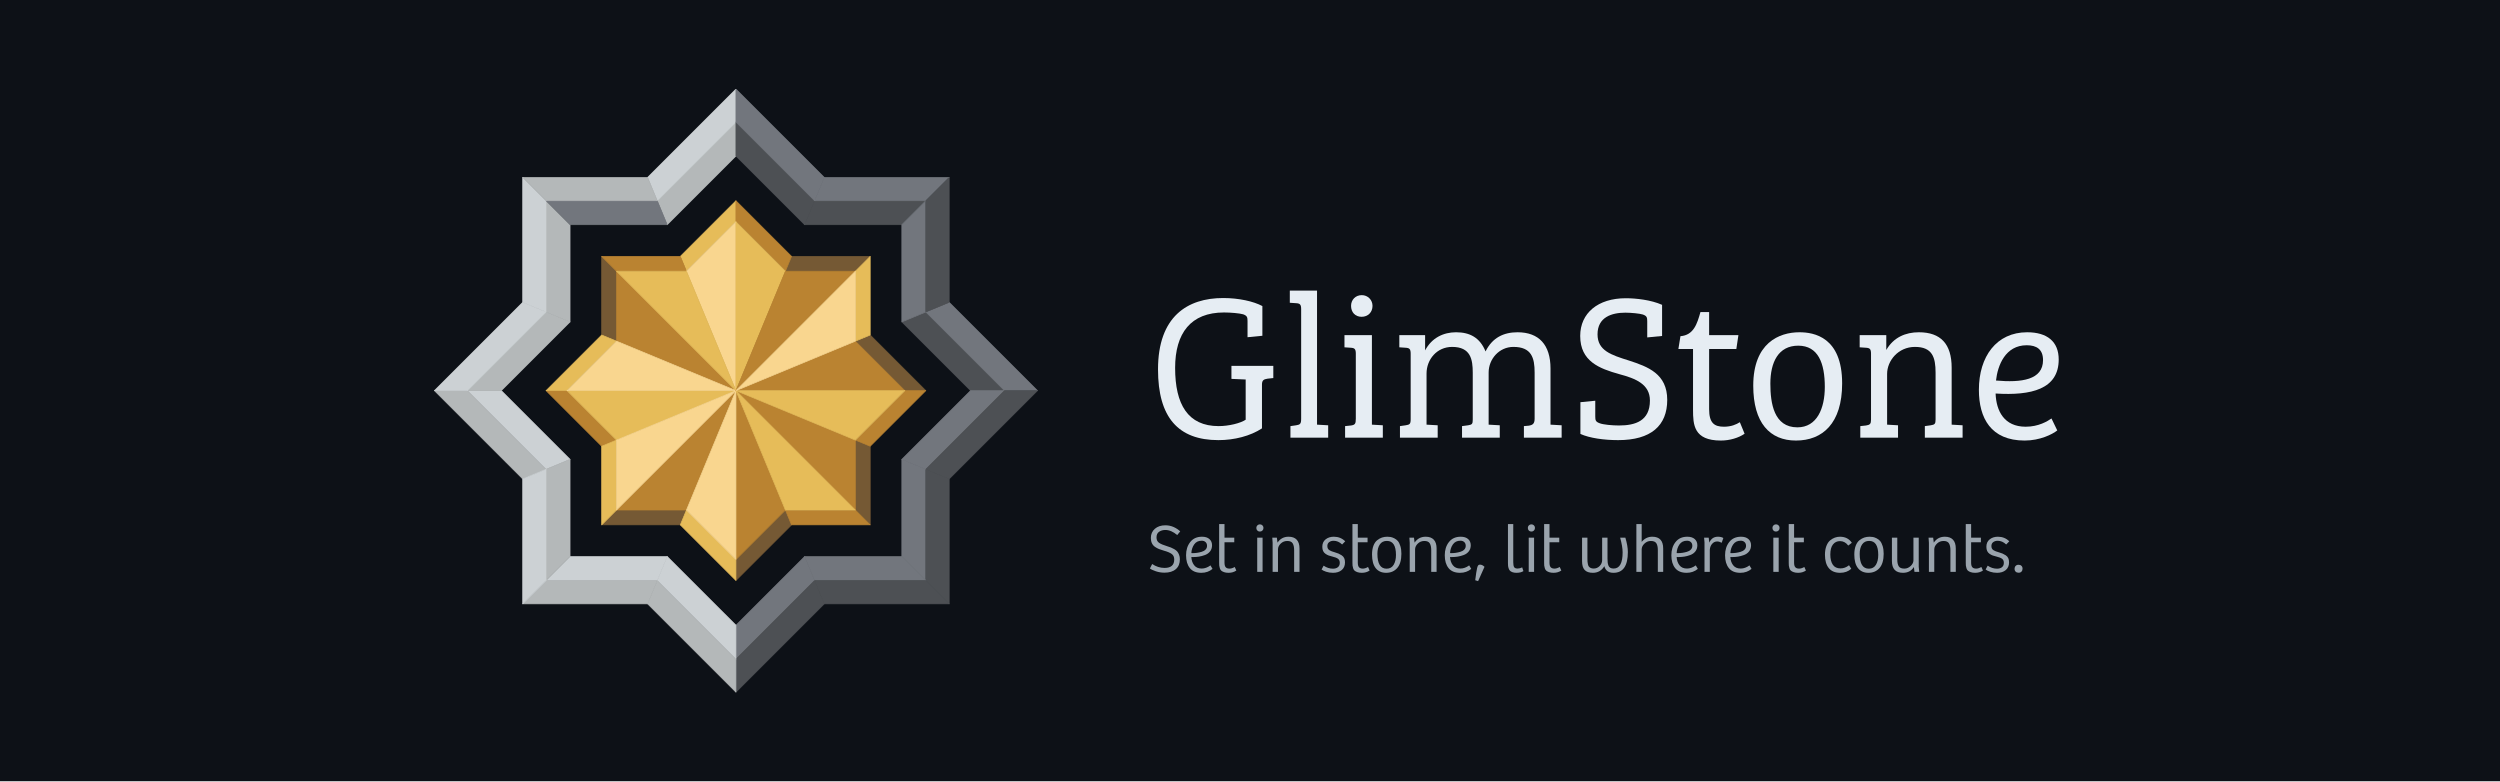
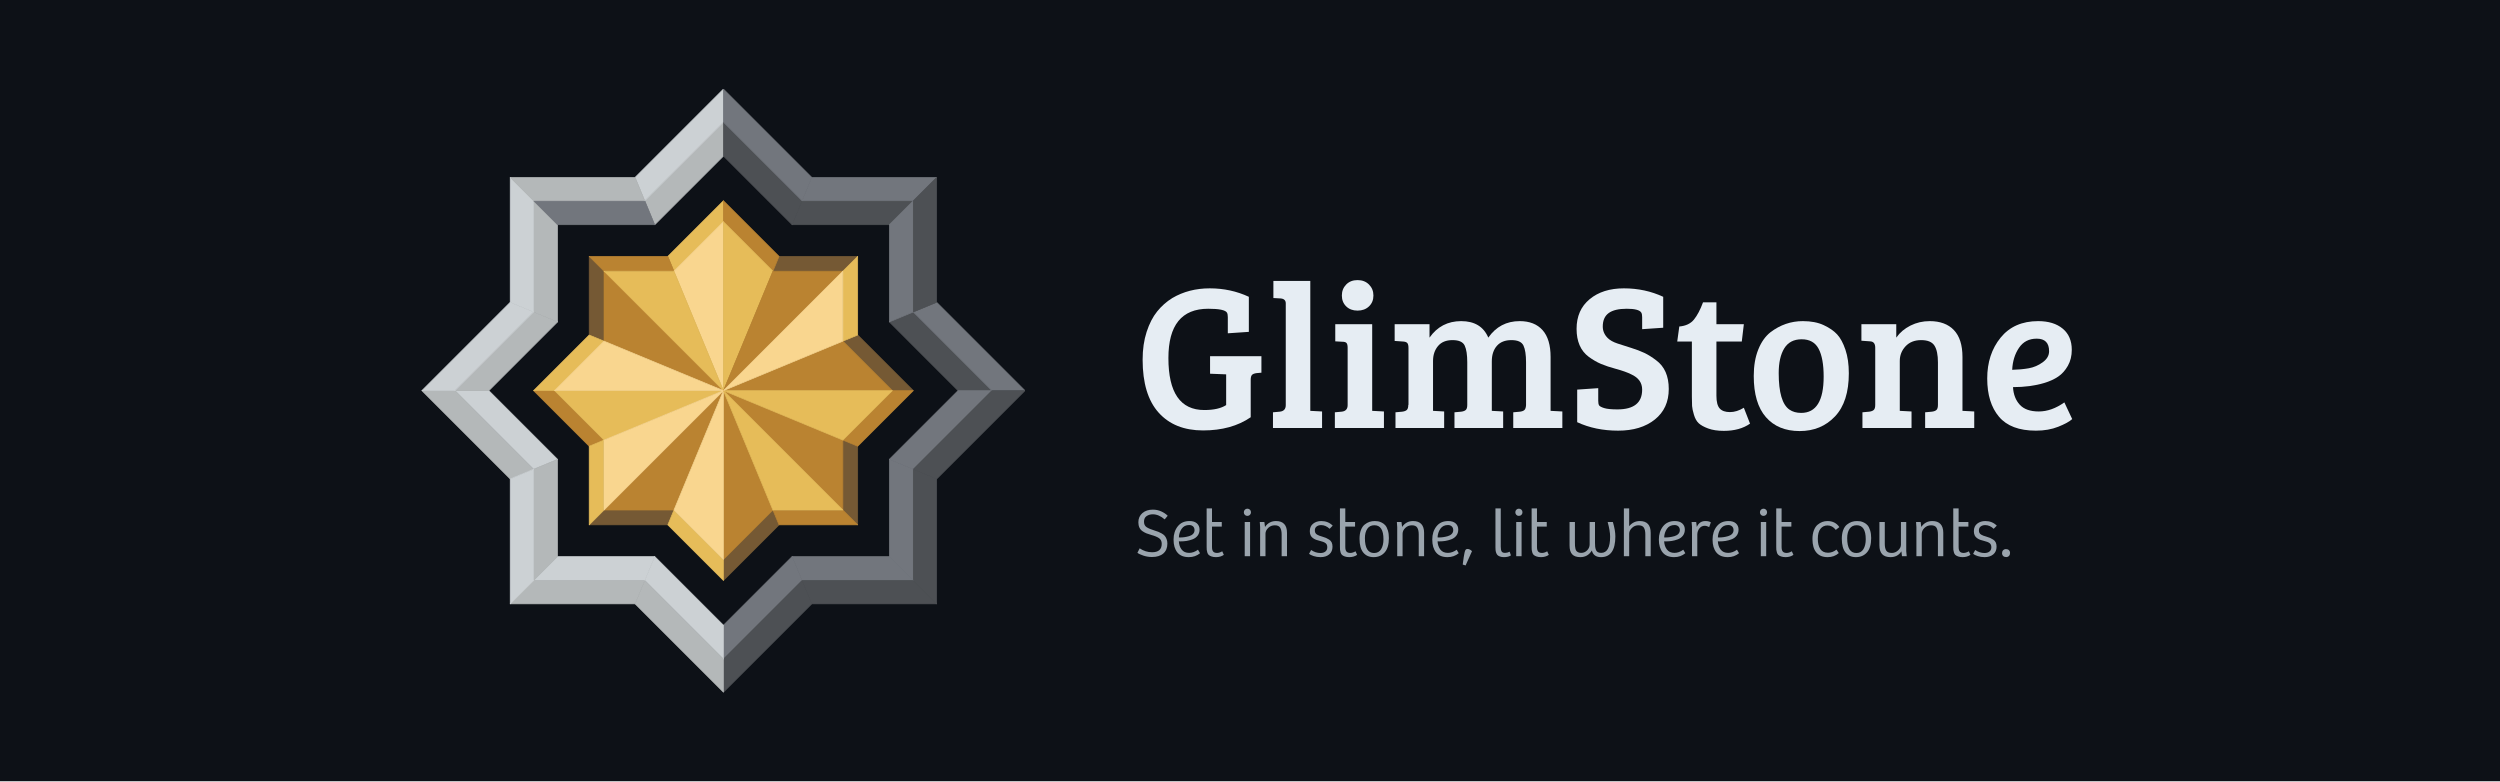
<svg xmlns="http://www.w3.org/2000/svg" width="1600" height="500" viewBox="0 0 1600 500">
  <rect width="1600" height="500" fill="#0d1117" />
-   <svg x="278.0" y="57.0" width="386" height="386" viewBox="0 0 893.33 893.33">
+   <svg x="270.0" y="57.0" width="386" height="386" viewBox="0 0 893.33 893.33">
    <defs>
      <style>
      .cls-1 {
        fill: #b4b8b9; stroke: #b4b8b9; stroke-width: 1px; stroke-linejoin: round;
      }

      .cls-2 {
        fill: #f9d68f; stroke: #f9d68f; stroke-width: 1px; stroke-linejoin: round;
      }

      .cls-3 {
        fill: #4d5054; stroke: #4d5054; stroke-width: 1px; stroke-linejoin: round;
      }

      .cls-4 {
        fill: #72767d; stroke: #72767d; stroke-width: 1px; stroke-linejoin: round;
      }

      .cls-5 {
        fill: #ccd1d4; stroke: #ccd1d4; stroke-width: 1px; stroke-linejoin: round;
      }

      .cls-6 {
        fill: #e6bc59; stroke: #e6bc59; stroke-width: 1px; stroke-linejoin: round;
      }

      .cls-7 {
        fill: #ba8331; stroke: #ba8331; stroke-width: 1px; stroke-linejoin: round;
      }

      .cls-8 {
        fill: #755934; stroke: #755934; stroke-width: 1px; stroke-linejoin: round;
      }
    </style>
    </defs>
    <g id="logo_glimstone_v2">
      <g>
        <polygon class="cls-4" points="563.16 727.9 553.03 738.04 446.67 844.4 446.67 794.14 548.44 692.37 563.16 727.9" />
        <polygon class="cls-5" points="200.96 548.44 165.43 563.16 155.29 553.03 48.94 446.67 99.19 446.67 200.96 548.44" />
        <polygon class="cls-3" points="844.4 446.67 794.14 446.67 692.37 344.89 727.9 330.17 738.04 340.3 844.4 446.67" />
        <polygon class="cls-1" points="446.67 48.94 446.67 99.19 344.89 200.96 330.17 165.43 340.3 155.29 446.67 48.94" />
        <polygon class="cls-3" points="577.49 762.51 446.67 893.33 446.67 844.4 553.03 738.04 563.16 727.9 577.49 762.51" />
        <polygon class="cls-1" points="165.43 563.16 130.83 577.49 0 446.67 48.94 446.67 155.29 553.03 165.43 563.16" />
        <polygon class="cls-4" points="893.33 446.67 844.4 446.67 738.04 340.3 727.9 330.17 762.51 315.84 893.33 446.67" />
        <polygon class="cls-5" points="446.67 0 446.67 48.94 340.3 155.29 330.17 165.43 315.84 130.83 446.67 0" />
        <polygon class="cls-5" points="344.89 692.37 330.17 727.9 165.43 727.9 200.96 692.37 344.89 692.37" />
        <polygon class="cls-4" points="727.9 563.16 727.9 727.9 692.37 692.37 692.37 548.44 727.9 563.16" />
        <polygon class="cls-3" points="727.9 165.43 692.37 200.96 548.44 200.96 563.16 165.43 727.9 165.43" />
        <polygon class="cls-1" points="200.96 200.96 200.96 344.89 165.43 330.17 165.43 165.43 200.96 200.96" />
        <polygon class="cls-1" points="330.17 727.9 315.84 762.51 130.83 762.51 165.43 727.9 330.17 727.9" />
        <polygon class="cls-3" points="762.51 577.49 762.51 762.51 727.9 727.9 727.9 563.16 762.51 577.49" />
        <polygon class="cls-4" points="762.51 130.83 727.9 165.43 563.16 165.43 577.49 130.83 762.51 130.83" />
        <polygon class="cls-5" points="165.43 165.43 165.43 330.17 130.83 315.84 130.83 130.83 165.43 165.43" />
        <polygon class="cls-4" points="727.9 727.9 563.16 727.9 548.44 692.37 692.37 692.37 727.9 727.9" />
        <polygon class="cls-1" points="200.96 548.44 200.96 692.37 165.43 727.9 165.43 563.16 200.96 548.44" />
        <polygon class="cls-4" points="727.9 165.43 727.9 330.17 692.37 344.89 692.37 200.96 727.9 165.43" />
        <polygon class="cls-4" points="344.89 200.96 200.96 200.96 165.43 165.43 330.17 165.43 344.89 200.96" />
        <polygon class="cls-3" points="762.51 762.51 577.49 762.51 563.16 727.9 727.9 727.9 762.51 762.51" />
        <polygon class="cls-5" points="165.43 563.16 165.43 727.9 130.83 762.51 130.83 577.49 165.43 563.16" />
        <polygon class="cls-3" points="762.51 130.83 762.51 315.84 727.9 330.17 727.9 165.43 762.51 130.83" />
        <polygon class="cls-1" points="330.17 165.43 165.43 165.43 130.83 130.83 315.84 130.83 330.17 165.43" />
        <polygon class="cls-5" points="446.67 794.14 446.67 844.4 340.3 738.04 330.17 727.9 344.89 692.37 446.67 794.14" />
        <polygon class="cls-4" points="844.4 446.67 738.04 553.03 727.9 563.16 692.37 548.44 794.14 446.67 844.4 446.67" />
        <polygon class="cls-3" points="563.16 165.43 548.44 200.96 446.67 99.19 446.67 48.94 553.03 155.29 563.16 165.43" />
        <polygon class="cls-1" points="200.96 344.89 99.19 446.67 48.94 446.67 155.29 340.3 165.43 330.17 200.96 344.89" />
        <polygon class="cls-1" points="446.67 844.4 446.67 893.33 315.84 762.51 330.17 727.9 340.3 738.04 446.67 844.4" />
        <polygon class="cls-3" points="893.33 446.67 762.51 577.49 727.9 563.16 738.04 553.03 844.4 446.67 893.33 446.67" />
        <polygon class="cls-4" points="577.49 130.83 563.16 165.43 553.03 155.29 446.67 48.94 446.67 0 577.49 130.83" />
        <polygon class="cls-5" points="165.43 330.17 155.29 340.3 48.94 446.67 0 446.67 130.83 315.84 165.43 330.17" />
      </g>
      <g>
        <polygon class="cls-8" points="623.79 520.04 623.79 623.79 645.54 645.54 645.54 529.04 623.79 520.04" />
        <polygon class="cls-7" points="196.18 446.67 165.43 446.67 247.8 529.03 269.54 520.03 196.18 446.67" />
        <polygon class="cls-6" points="364.3 247.8 373.3 269.54 446.67 196.18 446.67 165.43 364.3 247.8" />
        <polygon class="cls-8" points="247.8 364.29 269.54 373.29 269.54 269.54 247.8 247.8 247.8 364.29" />
        <polygon class="cls-8" points="269.54 623.79 247.8 645.54 364.29 645.54 373.29 623.79 269.54 623.79" />
        <polygon class="cls-8" points="520.03 623.79 446.67 697.16 446.67 727.9 529.03 645.54 520.03 623.79" />
        <polygon class="cls-8" points="645.54 364.3 623.79 373.3 697.16 446.67 727.9 446.67 645.54 364.3" />
        <polygon class="cls-8" points="529.04 247.8 520.04 269.54 623.79 269.54 645.54 247.8 529.04 247.8" />
        <polygon class="cls-7" points="364.3 247.8 247.8 247.8 269.54 269.54 373.3 269.54 364.3 247.8" />
        <polygon class="cls-6" points="247.8 529.03 247.8 645.54 269.54 623.79 269.54 520.03 247.8 529.03" />
        <polygon class="cls-7" points="623.79 623.79 520.03 623.79 529.03 645.54 645.54 645.54 623.79 623.79" />
        <polygon class="cls-7" points="697.16 446.67 623.79 520.03 623.79 520.04 645.54 529.04 645.54 529.03 727.9 446.67 697.16 446.67" />
        <polygon class="cls-6" points="645.54 247.8 623.79 269.54 623.79 373.3 645.54 364.3 645.54 247.8" />
        <polygon class="cls-6" points="373.3 623.79 373.29 623.79 364.29 645.54 364.3 645.54 446.67 727.9 446.67 697.16 373.3 623.79" />
        <polygon class="cls-6" points="247.8 364.29 247.8 364.3 165.43 446.67 196.18 446.67 269.54 373.3 269.54 373.29 247.8 364.29" />
        <polygon class="cls-7" points="529.03 247.8 446.67 165.43 446.67 196.18 520.03 269.54 520.04 269.54 529.04 247.8 529.03 247.8" />
      </g>
      <g>
        <g>
          <polygon class="cls-2" points="446.67 446.67 446.67 196.46 373.38 269.74 446.67 446.67" />
          <polygon class="cls-6" points="446.67 446.67 446.67 196.46 519.95 269.74 446.67 446.67" />
        </g>
        <g>
          <polygon class="cls-7" points="446.67 446.67 269.74 269.74 269.74 373.38 446.67 446.67" />
          <polygon class="cls-6" points="446.67 446.67 269.74 269.74 373.38 269.74 446.67 446.67" />
        </g>
        <g>
          <polygon class="cls-6" points="446.67 446.67 196.46 446.67 269.74 519.95 446.67 446.67" />
          <polygon class="cls-2" points="446.67 446.67 196.46 446.67 269.74 373.38 446.67 446.67" />
        </g>
        <g>
          <polygon class="cls-7" points="446.67 446.67 269.74 623.59 373.38 623.59 446.67 446.67" />
          <polygon class="cls-2" points="446.67 446.67 269.74 623.59 269.74 519.95 446.67 446.67" />
        </g>
        <g>
          <polygon class="cls-7" points="446.67 446.67 446.67 696.87 519.95 623.59 446.67 446.67" />
          <polygon class="cls-2" points="446.67 446.67 446.67 696.87 373.38 623.59 446.67 446.67" />
        </g>
        <g>
          <polygon class="cls-7" points="446.67 446.67 623.59 623.59 623.59 519.95 446.67 446.67" />
          <polygon class="cls-6" points="446.67 446.67 623.59 623.59 519.95 623.59 446.67 446.67" />
        </g>
        <g>
          <polygon class="cls-7" points="446.67 446.67 696.87 446.67 623.59 373.38 446.67 446.67" />
          <polygon class="cls-6" points="446.67 446.67 696.87 446.67 623.59 519.95 446.67 446.67" />
        </g>
        <g>
          <polygon class="cls-7" points="446.67 446.67 623.59 269.74 519.95 269.74 446.67 446.67" />
          <polygon class="cls-2" points="446.67 446.67 623.59 269.74 623.59 373.38 446.67 446.67" />
        </g>
      </g>
    </g>
  </svg>
  <g fill="#e6edf3">
-     <g transform="translate(734.00,280.10)">
-       <path d="M49.37-80.12C53.72-80.12 59.40-79.60 61.64-78.94C64.15-78.01 64.42-77.09 64.42-74.58L64.42-64.28L73.92-65.21L73.92-84.22C68.24-87.25 58.87-89.36 48.84-89.36C26-89.36 7.13-77.62 7.13-43.69C7.13-12.94 20.06 1.58 45.80 1.58C55.97 1.58 66.26-1.06 73.66-5.94L73.66-33.92C73.66-36.70 74.71-37.36 77.22-37.75L80.92-38.15L80.92-45.94L54.12-45.94L54.12-37.62L63.23-37.22L63.23-11.48C59.93-9.24 52.40-7.39 45.94-7.39C26.27-7.39 18.08-21.25 18.08-44.62C18.08-66.92 28.12-80.12 49.37-80.12" />
-     </g>
-     <g transform="translate(820.20,280.10)">
-       <path d="M12.54-12.14C12.54-8.84 11.88-8.32 9.37-7.92L5.68-7.39L5.68 0L29.83 0L29.83-7.92L22.70-8.32L22.70-94.12L5.28-94.12L5.28-86.33L9.24-86.06C11.75-85.93 12.54-85.27 12.54-82.24" />
-     </g>
-     <g transform="translate(854.52,280.10)">
-       <path d="M23.50-65.60L5.94-65.60L5.94-57.82L9.90-57.55C12.41-57.42 13.20-56.76 13.20-53.72L13.20-12.14C13.20-8.84 12.67-8.18 10.16-7.79L6.34-7.39L6.34 0L30.49 0L30.49-7.92L23.50-8.32M10.16-84.35C10.16-80.26 12.80-77.35 16.90-77.35C20.99-77.35 23.89-80.26 23.89-84.35C23.89-88.18 20.86-91.21 17.03-91.21C12.94-91.21 10.16-88.18 10.16-84.35" />
-     </g>
-     <g transform="translate(890.29,280.10)">
-       <path d="M21.78-65.60L5.28-65.60L5.28-57.82L9.24-57.55C11.75-57.42 12.54-56.76 12.54-53.72L12.54-11.75C12.54-8.71 11.88-8.32 9.37-7.92L5.68-7.39L5.68 0L29.83 0L29.83-7.92L22.70-8.32L22.70-41.05C22.70-50.03 29.30-58.08 39.07-58.08C50.95-58.08 52.27-50.03 52.27-41.58L52.27-11.62C52.27-8.84 51.88-8.32 49.37-7.92L45.41-7.39L45.41 0L69.56 0L69.56-7.92L62.44-8.32L62.44-41.71C62.44-50.29 69.17-58.08 78.28-58.08C89.89-58.08 91.87-51.08 91.87-41.71L91.87-12.14C91.87-8.84 90.55-8.05 88.04-7.66L85.01-7.39L85.01 0L109.16 0L109.16-7.92L102.04-8.32L102.04-44.22C102.04-59.40 94.64-67.45 80.92-67.45C72.07-67.45 64.81-64.02 60.46-55.18C56.89-64.02 50.42-67.45 41.58-67.45C33.53-67.45 26-63.89 21.78-55.84" />
-     </g>
-     <g transform="translate(1004.07,280.10)">
-       <path d="M31.55 1.58C52.54 1.58 62.96-7.66 62.96-24.16C62.96-40.92 50.56-45.41 38.41-49.37C27.06-52.93 18.35-55.70 18.35-66.13C18.35-77.22 27.59-79.99 36.17-79.99C39.73-79.99 45.41-79.46 47.39-78.80C49.90-77.88 50.16-76.96 50.16-74.45L50.16-64.15L59.66-65.08L59.66-85.01C52.54-88.18 42.90-89.23 36.43-89.23C18.61-89.23 7.26-79.73 7.26-65.08C7.26-48.84 19.54-44.22 32.21-40.66C42.77-37.88 51.88-34.19 51.88-23.76C51.88-10.69 42.50-7.79 32.08-7.79C27.85-7.79 21.91-8.32 19.67-9.24C17.16-10.16 16.90-11.09 16.90-13.60L16.90-23.63L7.39-22.70L7.39-2.38C13.20 0.26 22.44 1.58 31.55 1.58" />
-     </g>
-     <g transform="translate(1071.66,280.10)">
-       <path d="M22.18-56.76L39.60-56.76L40.92-65.60L22.18-65.60L22.18-80.39L16.63-80.39C14.52-72.86 12.28-65.60 3.83-64.94L2.51-56.76L11.88-56.76L11.88-17.95C11.88-8.32 12.28 1.85 29.70 1.85C35.38 1.85 41.05 0.13 44.88-2.51L41.84-9.90C39.60-8.45 36.30-7 31.68-7C25.48-7 22.18-9.37 22.18-18.22" />
-     </g>
-     <g transform="translate(1116.27,280.10)">
-       <path d="M34.06-6.60C19.01-6.60 16.76-22.04 16.76-34.58C16.76-48.31 21.91-58.87 34.58-58.87C47.39-58.87 51.61-47.65 51.61-32.47C51.61-18.74 46.60-6.60 34.06-6.60M5.81-33.26C5.81-9.50 16.37 1.85 33.13 1.85C50.03 1.85 62.70-8.98 62.70-34.72C62.70-64.55 44.48-67.45 35.38-67.45C22.31-67.45 5.81-60.59 5.81-33.26" />
-     </g>
-     <g transform="translate(1184.91,280.10)">
-       <path d="M22.31-65.60L5.28-65.60L5.28-57.82L9.24-57.55C11.75-57.42 12.54-56.76 12.54-53.72L12.54-11.48C12.54-8.84 11.88-8.18 9.37-7.79L5.68-7.39L5.68 0L29.83 0L29.83-7.92L22.84-8.32L22.84-40.79C22.84-49.24 29.96-58.08 40.66-58.08C51.74-58.08 53.86-51.48 53.86-41.58L53.86-11.62C53.86-8.84 53.33-8.32 50.82-7.92L46.99-7.39L46.99 0L71.15 0L71.15-7.92L64.15-8.32L64.15-44.75C64.15-59.93 57.16-67.45 43.16-67.45C34.58-67.45 26.93-64.15 22.31-56.10" />
-     </g>
-     <g transform="translate(1260.68,280.10)">
-       <path d="M56.89-50.03C56.89-61.51 49.50-67.45 36.70-67.45C17.03-67.45 5.81-51.88 5.81-30.62C5.81-12.54 13.46 1.85 35.11 1.85C44.88 1.85 52.80-2.11 55.97-4.62L52.27-12.28C49.76-10.56 44.09-7 35.77-7C21.91-7 16.90-17.16 16.50-28.25C39.34-26.80 56.89-31.02 56.89-50.03M46.86-49.63C46.86-36.96 33.13-35.11 16.76-36.56C17.82-46.20 22.70-59.14 36.43-59.14C42.77-59.14 46.86-56.50 46.86-49.63" />
+     <g transform="translate(726.00,273.90)">
+       <path d="M74.45-30.76L74.45-6.86Q62.17 1.58 43.96 1.58Q25.74 1.58 15.51-9.83Q5.28-21.25 5.28-43.69Q5.28-53.59 7.85-61.51Q10.43-69.43 14.59-74.58Q18.74-79.73 24.29-83.16Q34.85-89.36 48.25-89.36Q61.64-89.36 73.26-83.95L73.26-61.51L59.80-60.59L59.80-70.88Q59.80-72.86 59.27-73.79Q57.82-76.30 47.26-76.30Q21.78-76.30 21.78-44.75Q21.78-11.48 44.75-11.48Q53.86-11.48 58.74-14.65L58.74-34.32L58.61-34.32L48.44-34.72L48.44-45.94L81.31-45.94L81.31-35.38L78.28-35.11Q76.16-34.85 75.31-33.99Q74.45-33.13 74.45-30.76" />
+     </g>
+     <g transform="translate(810.61,273.90)">
+       <path d="M4.36-94.12L27.98-94.12L27.98-10.96L35.51-10.56L35.51 0L4.09 0L4.09-10.03L8.45-10.43Q12.28-10.82 12.28-14.65L12.28-79.73Q12.28-82.63 8.98-82.90L4.36-83.16" />
+     </g>
+     <g transform="translate(849.95,273.90)">
+       <path d="M4.62-66.40L28.25-66.40L28.25-10.96L35.77-10.56L35.77 0L4.36 0L4.36-10.03L8.71-10.43Q12.54-10.82 12.54-14.65L12.54-51.35Q12.54-53.59 11.81-54.38Q11.09-55.18 9.24-55.18L4.62-55.44L4.62-66.40M11.62-77.81Q8.84-80.52 8.84-84.74Q8.84-88.97 11.62-91.81Q14.39-94.64 18.88-94.64Q23.36-94.64 26.20-91.81Q29.04-88.97 29.04-84.74Q29.04-80.52 26.20-77.81Q23.36-75.11 18.88-75.11Q14.39-75.11 11.62-77.81" />
+     </g>
+     <g transform="translate(889.02,273.90)">
+       <path d="M9.11-55.31L3.56-55.70L3.56-66.40L25.87-66.40L25.87-57.82Q33.26-68.38 46.13-68.38Q59-68.38 63.49-57.82Q70.88-68.38 83.56-68.38Q93.06-68.38 98.21-62.63Q103.36-56.89 103.36-45.41L103.36-10.96L110.88-10.56L110.88 0L79.46 0L79.46-10.03L83.82-10.43Q85.80-10.69 86.66-11.55Q87.52-12.41 87.65-14.65L87.65-41.98Q87.65-49.24 86-52.73Q84.35-56.23 78.28-56.23Q72.20-56.23 68.97-52.54Q65.74-48.84 65.74-42.64L65.74-10.96L73-10.56L73 0L41.84 0L41.84-10.03L46.20-10.43Q48.18-10.69 49.10-11.55Q50.03-12.41 50.03-14.78L50.03-41.98Q50.03-49.24 48.38-52.73Q46.73-56.23 40.59-56.23Q34.45-56.23 31.28-52.40Q28.12-48.58 28.12-42.90L28.12-10.96L35.24-10.56L35.24 0L4.09 0L4.09-10.03L8.45-10.43Q10.43-10.69 11.35-11.55Q12.28-12.41 12.28-14.78L12.41-14.78L12.41-51.22Q12.41-53.46 11.68-54.32Q10.96-55.18 9.11-55.31" />
+     </g>
+     <g transform="translate(1003.33,273.90)">
+       <path d="M31.81-11.88Q47.65-11.88 47.65-24.55Q47.65-31.15 40.66-34.32Q36.96-36.17 31.09-37.75Q25.21-39.34 21.32-40.99Q17.42-42.64 13.46-45.54Q5.68-51.35 5.68-63.43Q5.68-75.50 14.06-82.43Q22.44-89.36 35.97-89.36Q49.50-89.36 61.12-83.95L61.12-64.15L47.65-63.23L47.65-70.88Q47.65-72.86 47.12-73.79Q45.67-76.30 37.82-76.30Q29.96-76.30 26.20-73.52Q22.44-70.75 22.44-64.94Q22.44-60.72 25.61-57.55Q27.72-55.44 31.88-54.05Q36.04-52.67 40.72-51.22Q45.41-49.76 49.04-48.05Q52.67-46.33 56.63-43.30Q64.68-37.36 64.68-24.95Q64.68-12.54 55.77-5.41Q46.86 1.72 32.27 1.72Q17.69 1.72 6.07-3.70L6.07-24.55L19.54-25.48L19.54-17.42Q19.54-15.44 20.06-14.52Q20.59-13.60 23.30-12.74Q26-11.88 31.81-11.88" />
+     </g>
+     <g transform="translate(1070.92,273.90)">
+       <path d="M19.01-80.39L27.59-80.39L27.59-66.40L45.14-66.40L43.82-55.31L27.59-55.31L27.59-20.59Q27.59-14.78 29.70-12.47Q31.81-10.16 36.23-10.16Q40.66-10.16 45.14-12.94L49.10-2.77Q42.50 1.85 32.34 1.85Q26.40 1.85 22.31 0.33Q18.22-1.19 16.24-3.04Q14.26-4.88 13.20-8.45Q12.14-12.01 12.01-14.06Q11.88-16.10 11.88-20.06L11.88-55.31L2.51-55.31L3.83-64.94Q10.03-65.47 13.20-69.37Q16.37-73.26 19.01-80.39" />
+     </g>
+     <g transform="translate(1118.04,273.90)">
+       <path d="M34.72-9.64Q49.10-9.64 49.10-32.87Q49.10-44.62 45.87-50.69Q42.64-56.76 35.05-56.76Q27.46-56.76 23.89-50.95Q20.33-45.14 20.33-35.11Q20.33-16.50 27.19-11.75Q30.23-9.64 34.72-9.64M4.36-33.26Q4.36-43.03 7.26-50.23Q10.16-57.42 15.05-61.25Q24.42-68.38 35.77-68.38Q43.69-68.38 49.17-65.80Q54.65-63.23 57.75-59.86Q60.85-56.50 63.03-50.09Q65.21-43.69 65.21-34.98Q65.21-16.76 56.36-7.39Q47.52 1.98 33.73 1.98Q19.93 1.98 12.14-6.93Q4.36-15.84 4.36-33.26" />
+     </g>
+     <g transform="translate(1187.74,273.90)">
+       <path d="M9.11-55.44L3.56-55.84L3.56-66.40L25.87-66.40L25.87-57.82Q29.30-62.70 34.98-65.54Q40.66-68.38 47.26-68.38Q57.29-68.38 62.77-62.63Q68.24-56.89 68.24-45.41L68.24-10.96L75.77-10.56L75.77 0L44.35 0L44.35-10.03L48.71-10.43Q50.69-10.69 51.61-11.55Q52.54-12.41 52.54-14.78L52.54-41.98Q52.54-49.24 50.29-52.73Q48.05-56.23 41.78-56.23Q35.51-56.23 31.81-52.27Q28.12-48.31 28.12-42.90L28.12-10.96L35.64-10.56L35.64 0L4.22 0L4.22-10.03L8.58-10.43Q10.56-10.69 11.48-11.55Q12.41-12.41 12.41-14.78L12.41-51.35Q12.41-55.31 9.11-55.44" />
+     </g>
+     <g transform="translate(1266.94,273.90)">
+       <path d="M37.49-68.38Q47.39-68.38 53.20-63.56Q59-58.74 59-50.03Q59-44.22 56.50-39.80Q53.99-35.38 50.29-32.87Q46.60-30.36 41.32-28.78Q32.47-26.14 21.38-26.14Q21.78-19.14 25.74-14.85Q29.70-10.56 37.88-10.56Q46.07-10.56 54.25-16.37L59.27-5.68Q56.63-3.30 50.36-0.79Q44.09 1.72 36.04 1.72Q19.93 1.72 12.41-7.19Q4.88-16.10 4.88-31.68Q4.88-47.26 13.46-57.82Q22.04-68.38 37.49-68.38M31.48-38.21Q36.30-39.07 40.39-42.04Q44.48-45.01 44.48-49.10Q44.48-57.16 36.56-57.16Q29.17-57.16 25.21-51.28Q21.25-45.41 20.86-37.22Q26.66-37.36 31.48-38.21" />
    </g>
  </g>
  <g fill="#9aa4ad">
-     <g transform="translate(734.00,365.98)">
+     <g transform="translate(726.00,355.95)">
      <path d="M1.94-2.16L3.39-5.02Q7.08-2.51 11.35-2.51Q17.51-2.51 17.51-7.92Q17.51-10.30 15.84-11.48Q14.17-12.67 10.91-13.55Q9.02-14.08 7.77-14.59Q6.51-15.09 5.19-15.99Q3.87-16.90 3.21-18.33Q2.55-19.76 2.55-21.69Q2.55-25.34 5.13-27.57Q7.70-29.79 11.84-29.79Q14.65-29.79 17.16-28.67Q19.67-27.54 21.34-25.87L19.40-23.54Q15.62-26.80 11.79-26.80Q9.55-26.80 7.85-25.67Q6.16-24.55 6.16-22.04Q6.16-19.71 7.79-18.59Q9.42-17.47 12.94-16.41Q14.43-15.93 15.38-15.58Q16.32-15.22 17.53-14.52Q18.74-13.82 19.43-13.02Q20.11-12.23 20.61-10.93Q21.12-9.64 21.12-8.05Q21.12-3.96 18.52-1.72Q15.93 0.53 11.26 0.53Q8.40 0.53 5.72-0.37Q3.04-1.28 1.94-2.16" />
    </g>
-     <g transform="translate(756.97,365.98)">
-       <path d="M12.32-22.48Q15.36-22.48 17.05-20.99Q18.74-19.49 18.74-17.03Q18.74-14.74 17.51-13.13Q16.28-11.53 14.26-10.78Q12.23-10.03 10.41-9.75Q8.58-9.46 6.64-9.46Q6.42-9.46 6.05-9.48Q5.68-9.50 5.50-9.50Q5.63-6.42 7.26-4.27Q8.89-2.11 12.10-2.11Q15-2.11 17.73-4.14L19.05-1.89Q16.06 0.62 11.88 0.62Q6.95 0.62 4.53-2.40Q2.11-5.41 2.11-10.60Q2.11-15.71 4.80-19.10Q7.48-22.48 12.32-22.48M15.53-16.63Q15.53-18.17 14.59-19.05Q13.64-19.93 12.14-19.93Q8.93-19.93 7.28-17.51Q5.63-15.09 5.50-12.01Q5.63-12.01 5.92-11.99Q6.20-11.97 6.38-11.97Q7.74-11.97 9.11-12.17Q10.47-12.36 12.03-12.80Q13.60-13.24 14.56-14.23Q15.53-15.22 15.53-16.63" />
-     </g>
-     <g transform="translate(776.99,365.98)">
-       <path d="M3.26-5.98L3.26-30.58L6.69-30.58L6.69-21.87L12.94-21.87L12.94-18.92L6.69-18.92L6.69-5.90Q6.69-3.78 7.48-2.93Q8.27-2.07 9.90-2.07Q11.44-2.07 13.24-3.12L14.26-0.84Q12.14 0.62 9.28 0.62Q7.61 0.62 6.42 0.20Q5.24-0.22 4.62-0.77Q4-1.32 3.70-2.31Q3.39-3.30 3.32-4.03Q3.26-4.75 3.26-5.98" />
-     </g>
-     <g transform="translate(791.64,365.98)">
-       <path d="" />
-     </g>
-     <g transform="translate(801.32,365.98)">
+     <g transform="translate(748.97,355.95)">
+       <path d="M12.32-22.48Q15.36-22.48 17.05-20.99Q18.74-19.49 18.74-17.03Q18.74-14.74 17.51-13.13Q16.28-11.53 14.26-10.78Q12.23-10.03 10.41-9.75Q8.58-9.46 6.64-9.46Q6.42-9.46 6.05-9.48Q5.68-9.50 5.50-9.50Q5.63-6.42 7.26-4.27Q8.89-2.11 12.10-2.11Q15-2.11 17.73-4.14L19.05-1.89Q16.06 0.62 11.88 0.62Q6.95 0.62 4.53-2.40Q2.11-5.41 2.11-10.60Q2.11-15.71 4.80-19.10Q7.48-22.48 12.32-22.48M15.53-16.63Q15.53-18.17 14.59-19.05Q13.64-19.93 12.14-19.93Q8.93-19.93 7.28-17.51Q5.63-15.09 5.50-12.01Q5.63-12.01 5.92-11.99Q6.20-11.97 6.38-11.97Q7.74-11.97 9.11-12.17Q10.47-12.36 12.03-12.80Q13.60-13.24 14.56-14.23Q15.53-15.22 15.53-16.63" />
+     </g>
+     <g transform="translate(768.99,355.95)">
+       <path d="M3.26-5.98L3.26-30.58L6.69-30.58L6.69-21.87L12.94-21.87L12.94-18.92L6.69-18.92L6.69-5.90Q6.69-3.78 7.48-2.93Q8.27-2.07 9.90-2.07Q11.44-2.07 13.24-3.12L14.26-0.84Q12.14 0.62 9.28 0.62Q7.61 0.62 6.42 0.20Q5.24-0.22 4.62-0.77Q4-1.32 3.70-2.31Q3.39-3.30 3.32-4.03Q3.26-4.75 3.26-5.98" />
+     </g>
+     <g transform="translate(783.64,355.95)">
+       <path d="" />
+     </g>
+     <g transform="translate(793.32,355.95)">
      <path d="M6.73-21.87L6.73 0L3.30 0L3.30-21.87L6.73-21.87M2.73-28.12Q2.73-29.08 3.39-29.74Q4.05-30.40 5.02-30.40Q5.98-30.40 6.64-29.74Q7.30-29.08 7.30-28.12Q7.30-27.10 6.64-26.44Q5.98-25.78 4.97-25.78Q4-25.78 3.37-26.44Q2.73-27.10 2.73-28.12" />
    </g>
-     <g transform="translate(811.22,365.98)">
+     <g transform="translate(803.22,355.95)">
      <path d="M6.69-14.34L6.69 0L3.26 0L3.26-18.57L3.04-21.87L5.98-21.87L6.38-18.70Q8.93-22.48 13.46-22.48Q16.90-22.48 18.68-20.57Q20.46-18.66 20.46-14.92L20.46 0L17.03 0L17.03-13.86Q17.03-16.68 16.10-18.22Q15.18-19.76 12.63-19.76Q10.16-19.76 8.43-18.08Q6.69-16.41 6.69-14.34" />
    </g>
-     <g transform="translate(834.80,365.98)">
-       <path d="" />
-     </g>
-     <g transform="translate(844.48,365.98)">
+     <g transform="translate(826.80,355.95)">
+       <path d="" />
+     </g>
+     <g transform="translate(836.48,355.95)">
      <path d="M1.32-1.50L2.64-3.96Q5.46-2.02 8.62-2.02Q10.56-2.02 11.77-2.97Q12.98-3.92 12.98-5.76Q12.98-7.52 11.84-8.36Q10.69-9.20 8.45-9.72Q6.91-10.08 5.90-10.45Q4.88-10.82 3.85-11.53Q2.82-12.23 2.31-13.33Q1.80-14.43 1.80-16.02Q1.80-19.14 3.94-20.81Q6.07-22.48 9.15-22.48Q13.51-22.48 16.46-19.54L14.48-17.51Q11.97-19.89 9.02-19.89Q7.39-19.89 6.20-19.03Q5.02-18.17 5.02-16.50Q5.02-15.58 5.35-14.92Q5.68-14.26 6.47-13.79Q7.26-13.33 7.83-13.13Q8.40-12.94 9.68-12.54Q11.31-12.06 12.14-11.70Q12.98-11.35 14.12-10.63Q15.27-9.90 15.80-8.78Q16.32-7.66 16.32-6.07Q16.32-2.90 14.21-1.14Q12.10 0.62 8.67 0.62Q6.25 0.62 4.22-0.07Q2.20-0.75 1.32-1.50" />
    </g>
-     <g transform="translate(862.30,365.98)">
-       <path d="M3.26-5.98L3.26-30.58L6.69-30.58L6.69-21.87L12.94-21.87L12.94-18.92L6.69-18.92L6.69-5.90Q6.69-3.78 7.48-2.93Q8.27-2.07 9.90-2.07Q11.44-2.07 13.24-3.12L14.26-0.84Q12.14 0.62 9.28 0.62Q7.61 0.62 6.42 0.20Q5.24-0.22 4.62-0.77Q4-1.32 3.70-2.31Q3.39-3.30 3.32-4.03Q3.26-4.75 3.26-5.98" />
-     </g>
-     <g transform="translate(876.08,365.98)">
+     <g transform="translate(854.30,355.95)">
+       <path d="M3.26-5.98L3.26-30.58L6.69-30.58L6.69-21.87L12.94-21.87L12.94-18.92L6.69-18.92L6.69-5.90Q6.69-3.78 7.48-2.93Q8.27-2.07 9.90-2.07Q11.44-2.07 13.24-3.12L14.26-0.84Q12.14 0.62 9.28 0.62Q7.61 0.62 6.42 0.20Q5.24-0.22 4.62-0.77Q4-1.32 3.70-2.31Q3.39-3.30 3.32-4.03Q3.26-4.75 3.26-5.98" />
+     </g>
+     <g transform="translate(868.08,355.95)">
      <path d="M11.35-2.02Q14.34-2.02 15.84-4.49Q17.34-6.95 17.34-10.82Q17.34-19.80 11.53-19.80Q8.54-19.80 7-17.53Q5.46-15.27 5.46-11.53Q5.46-2.02 11.35-2.02M2.02-11.09Q2.02-14.34 2.90-16.68Q3.78-19.01 5.30-20.22Q6.82-21.43 8.40-21.96Q9.99-22.48 11.79-22.48Q12.89-22.48 13.90-22.31Q14.92-22.13 16.26-21.47Q17.60-20.81 18.55-19.71Q19.49-18.61 20.15-16.50Q20.81-14.39 20.81-11.57Q20.81-5.46 18.13-2.42Q15.44 0.62 11.04 0.62Q6.78 0.62 4.40-2.33Q2.02-5.28 2.02-11.09" />
    </g>
-     <g transform="translate(898.96,365.98)">
+     <g transform="translate(890.96,355.95)">
      <path d="M6.69-14.34L6.69 0L3.26 0L3.26-18.57L3.04-21.87L5.98-21.87L6.38-18.70Q8.93-22.48 13.46-22.48Q16.90-22.48 18.68-20.57Q20.46-18.66 20.46-14.92L20.46 0L17.03 0L17.03-13.86Q17.03-16.68 16.10-18.22Q15.18-19.76 12.63-19.76Q10.16-19.76 8.43-18.08Q6.69-16.41 6.69-14.34" />
    </g>
-     <g transform="translate(922.54,365.98)">
-       <path d="M12.32-22.48Q15.36-22.48 17.05-20.99Q18.74-19.49 18.74-17.03Q18.74-14.74 17.51-13.13Q16.28-11.53 14.26-10.78Q12.23-10.03 10.41-9.75Q8.58-9.46 6.64-9.46Q6.42-9.46 6.05-9.48Q5.68-9.50 5.50-9.50Q5.63-6.42 7.26-4.27Q8.89-2.11 12.10-2.11Q15-2.11 17.73-4.14L19.05-1.89Q16.06 0.62 11.88 0.62Q6.95 0.62 4.53-2.40Q2.11-5.41 2.11-10.60Q2.11-15.71 4.80-19.10Q7.48-22.48 12.32-22.48M15.53-16.63Q15.53-18.17 14.59-19.05Q13.64-19.93 12.14-19.93Q8.93-19.93 7.28-17.51Q5.63-15.09 5.50-12.01Q5.63-12.01 5.92-11.99Q6.20-11.97 6.38-11.97Q7.74-11.97 9.11-12.17Q10.47-12.36 12.03-12.80Q13.60-13.24 14.56-14.23Q15.53-15.22 15.53-16.63" />
-     </g>
-     <g transform="translate(942.56,365.98)">
+     <g transform="translate(914.54,355.95)">
+       <path d="M12.32-22.48Q15.36-22.48 17.05-20.99Q18.74-19.49 18.74-17.03Q18.74-14.74 17.51-13.13Q16.28-11.53 14.26-10.78Q12.23-10.03 10.41-9.75Q8.58-9.46 6.64-9.46Q6.42-9.46 6.05-9.48Q5.68-9.50 5.50-9.50Q5.63-6.42 7.26-4.27Q8.89-2.11 12.10-2.11Q15-2.11 17.73-4.14L19.05-1.89Q16.06 0.62 11.88 0.62Q6.95 0.62 4.53-2.40Q2.11-5.41 2.11-10.60Q2.11-15.71 4.80-19.10Q7.48-22.48 12.32-22.48M15.53-16.63Q15.53-18.17 14.59-19.05Q13.64-19.93 12.14-19.93Q8.93-19.93 7.28-17.51Q5.63-15.09 5.50-12.01Q5.63-12.01 5.92-11.99Q6.20-11.97 6.38-11.97Q7.74-11.97 9.11-12.17Q10.47-12.36 12.03-12.80Q13.60-13.24 14.56-14.23Q15.53-15.22 15.53-16.63" />
+     </g>
+     <g transform="translate(934.56,355.95)">
      <path d="M7.52-3.21L3.43 5.94L1.58 5.37Q2.24 0 2.77-2.33Q3.04-3.56 3.43-4.09Q3.83-4.62 4.58-4.62Q6.12-4.62 7.52-3.21" />
    </g>
-     <g transform="translate(952.11,365.98)">
-       <path d="" />
-     </g>
-     <g transform="translate(961.79,365.98)">
+     <g transform="translate(944.11,355.95)">
+       <path d="" />
+     </g>
+     <g transform="translate(953.79,355.95)">
      <path d="M3.30-5.68L3.30-30.58L6.69-30.58L6.69-6.16Q6.69-3.92 7.26-3.01Q7.83-2.11 9.46-2.11Q10.91-2.11 12.41-2.86L13.20-0.48Q11.53 0.62 8.71 0.62Q7.22 0.62 6.16 0.22Q5.10-0.18 4.58-0.73Q4.05-1.28 3.74-2.22Q3.43-3.17 3.37-3.89Q3.30-4.62 3.30-5.68" />
    </g>
-     <g transform="translate(975.08,365.98)">
+     <g transform="translate(967.08,355.95)">
      <path d="M6.73-21.87L6.73 0L3.30 0L3.30-21.87L6.73-21.87M2.73-28.12Q2.73-29.08 3.39-29.74Q4.05-30.40 5.02-30.40Q5.98-30.40 6.64-29.74Q7.30-29.08 7.30-28.12Q7.30-27.10 6.64-26.44Q5.98-25.78 4.97-25.78Q4-25.78 3.37-26.44Q2.73-27.10 2.73-28.12" />
    </g>
-     <g transform="translate(984.98,365.98)">
-       <path d="M3.26-5.98L3.26-30.58L6.69-30.58L6.69-21.87L12.94-21.87L12.94-18.92L6.69-18.92L6.69-5.90Q6.69-3.78 7.48-2.93Q8.27-2.07 9.90-2.07Q11.44-2.07 13.24-3.12L14.26-0.84Q12.14 0.62 9.28 0.62Q7.61 0.62 6.42 0.20Q5.24-0.22 4.62-0.77Q4-1.32 3.70-2.31Q3.39-3.30 3.32-4.03Q3.26-4.75 3.26-5.98" />
-     </g>
-     <g transform="translate(999.63,365.98)">
-       <path d="" />
-     </g>
-     <g transform="translate(1009.31,365.98)">
+     <g transform="translate(976.98,355.95)">
+       <path d="M3.26-5.98L3.26-30.58L6.69-30.58L6.69-21.87L12.94-21.87L12.94-18.92L6.69-18.92L6.69-5.90Q6.69-3.78 7.48-2.93Q8.27-2.07 9.90-2.07Q11.44-2.07 13.24-3.12L14.26-0.84Q12.14 0.62 9.28 0.62Q7.61 0.62 6.42 0.20Q5.24-0.22 4.62-0.77Q4-1.32 3.70-2.31Q3.39-3.30 3.32-4.03Q3.26-4.75 3.26-5.98" />
+     </g>
+     <g transform="translate(991.63,355.95)">
+       <path d="" />
+     </g>
+     <g transform="translate(1001.31,355.95)">
      <path d="M27.59-21.87L30.93-21.87Q32.52-16.50 32.52-12.67Q32.52 0.62 23.32 0.62Q18.57 0.62 17.47-3.61Q14.87 0.62 10.12 0.62Q6.56 0.62 4.88-1.19Q3.21-2.99 3.21-6.78L3.21-21.87L6.64-21.87L6.64-8.58Q6.64-7.30 6.69-6.56Q6.73-5.81 6.95-4.84Q7.17-3.87 7.57-3.37Q7.96-2.86 8.73-2.49Q9.50-2.11 10.65-2.11Q12.89-2.11 14.48-3.74Q16.06-5.37 16.06-7.52L16.06-21.87L19.49-21.87L19.49-8.45Q19.49-6.95 19.60-6.03Q19.71-5.10 20.06-4.09Q20.42-3.08 21.25-2.60Q22.09-2.11 23.41-2.11Q29.17-2.11 29.17-12.50Q29.17-16.10 27.59-21.87" />
    </g>
-     <g transform="translate(1044.07,365.98)">
+     <g transform="translate(1036.07,355.95)">
      <path d="M6.60-14.34L6.60 0L3.21 0L3.21-30.58L6.60-30.58L6.60-19.18Q9.33-22.48 13.38-22.48Q20.37-22.48 20.37-14.92L20.37 0L16.94 0L16.94-13.99Q16.94-16.72 16.02-18.24Q15.09-19.76 12.45-19.76Q10.12-19.76 8.36-18.06Q6.60-16.37 6.60-14.34" />
    </g>
-     <g transform="translate(1067.56,365.98)">
-       <path d="M12.32-22.48Q15.36-22.48 17.05-20.99Q18.74-19.49 18.74-17.03Q18.74-14.74 17.51-13.13Q16.28-11.53 14.26-10.78Q12.23-10.03 10.41-9.75Q8.58-9.46 6.64-9.46Q6.42-9.46 6.05-9.48Q5.68-9.50 5.50-9.50Q5.63-6.42 7.26-4.27Q8.89-2.11 12.10-2.11Q15-2.11 17.73-4.14L19.05-1.89Q16.06 0.62 11.88 0.62Q6.95 0.62 4.53-2.40Q2.11-5.41 2.11-10.60Q2.11-15.71 4.80-19.10Q7.48-22.48 12.32-22.48M15.53-16.63Q15.53-18.17 14.59-19.05Q13.64-19.93 12.14-19.93Q8.93-19.93 7.28-17.51Q5.63-15.09 5.50-12.01Q5.63-12.01 5.92-11.99Q6.20-11.97 6.38-11.97Q7.74-11.97 9.11-12.17Q10.47-12.36 12.03-12.80Q13.60-13.24 14.56-14.23Q15.53-15.22 15.53-16.63" />
-     </g>
-     <g transform="translate(1087.58,365.98)">
+     <g transform="translate(1059.56,355.95)">
+       <path d="M12.32-22.48Q15.36-22.48 17.05-20.99Q18.74-19.49 18.74-17.03Q18.74-14.74 17.51-13.13Q16.28-11.53 14.26-10.78Q12.23-10.03 10.41-9.75Q8.58-9.46 6.64-9.46Q6.42-9.46 6.05-9.48Q5.68-9.50 5.50-9.50Q5.63-6.42 7.26-4.27Q8.89-2.11 12.10-2.11Q15-2.11 17.73-4.14L19.05-1.89Q16.06 0.62 11.88 0.62Q6.95 0.62 4.53-2.40Q2.11-5.41 2.11-10.60Q2.11-15.71 4.80-19.10Q7.48-22.48 12.32-22.48M15.53-16.63Q15.53-18.17 14.59-19.05Q13.64-19.93 12.14-19.93Q8.93-19.93 7.28-17.51Q5.63-15.09 5.50-12.01Q5.63-12.01 5.92-11.99Q6.20-11.97 6.38-11.97Q7.74-11.97 9.11-12.17Q10.47-12.36 12.03-12.80Q13.60-13.24 14.56-14.23Q15.53-15.22 15.53-16.63" />
+     </g>
+     <g transform="translate(1079.58,355.95)">
      <path d="M6.69-13.95L6.69 0L3.30 0L3.30-18.88L3.04-21.87L5.98-21.87L6.38-18.70Q8.01-22.48 11.88-22.48Q14.04-22.48 15.36-21.65L14.30-18.61Q12.72-19.45 11.44-19.45Q9.42-19.45 8.10-17.84Q6.78-16.24 6.69-13.95" />
    </g>
-     <g transform="translate(1101.93,365.98)">
-       <path d="M12.32-22.48Q15.36-22.48 17.05-20.99Q18.74-19.49 18.74-17.03Q18.74-14.74 17.51-13.13Q16.28-11.53 14.26-10.78Q12.23-10.03 10.41-9.75Q8.58-9.46 6.64-9.46Q6.42-9.46 6.05-9.48Q5.68-9.50 5.50-9.50Q5.63-6.42 7.26-4.27Q8.89-2.11 12.10-2.11Q15-2.11 17.73-4.14L19.05-1.89Q16.06 0.62 11.88 0.62Q6.95 0.62 4.53-2.40Q2.11-5.41 2.11-10.60Q2.11-15.71 4.80-19.10Q7.48-22.48 12.32-22.48M15.53-16.63Q15.53-18.17 14.59-19.05Q13.64-19.93 12.14-19.93Q8.93-19.93 7.28-17.51Q5.63-15.09 5.50-12.01Q5.63-12.01 5.92-11.99Q6.20-11.97 6.38-11.97Q7.74-11.97 9.11-12.17Q10.47-12.36 12.03-12.80Q13.60-13.24 14.56-14.23Q15.53-15.22 15.53-16.63" />
-     </g>
-     <g transform="translate(1121.95,365.98)">
-       <path d="" />
-     </g>
-     <g transform="translate(1131.63,365.98)">
+     <g transform="translate(1093.93,355.95)">
+       <path d="M12.32-22.48Q15.36-22.48 17.05-20.99Q18.74-19.49 18.74-17.03Q18.74-14.74 17.51-13.13Q16.28-11.53 14.26-10.78Q12.23-10.03 10.41-9.75Q8.58-9.46 6.64-9.46Q6.42-9.46 6.05-9.48Q5.68-9.50 5.50-9.50Q5.63-6.42 7.26-4.27Q8.89-2.11 12.10-2.11Q15-2.11 17.73-4.14L19.05-1.89Q16.06 0.62 11.88 0.62Q6.95 0.62 4.53-2.40Q2.11-5.41 2.11-10.60Q2.11-15.71 4.80-19.10Q7.48-22.48 12.32-22.48M15.53-16.63Q15.53-18.17 14.59-19.05Q13.64-19.93 12.14-19.93Q8.93-19.93 7.28-17.51Q5.63-15.09 5.50-12.01Q5.63-12.01 5.92-11.99Q6.20-11.97 6.38-11.97Q7.74-11.97 9.11-12.17Q10.47-12.36 12.03-12.80Q13.60-13.24 14.56-14.23Q15.53-15.22 15.53-16.63" />
+     </g>
+     <g transform="translate(1113.95,355.95)">
+       <path d="" />
+     </g>
+     <g transform="translate(1123.63,355.95)">
      <path d="M6.73-21.87L6.73 0L3.30 0L3.30-21.87L6.73-21.87M2.73-28.12Q2.73-29.08 3.39-29.74Q4.05-30.40 5.02-30.40Q5.98-30.40 6.64-29.74Q7.30-29.08 7.30-28.12Q7.30-27.10 6.64-26.44Q5.98-25.78 4.97-25.78Q4-25.78 3.37-26.44Q2.73-27.10 2.73-28.12" />
    </g>
-     <g transform="translate(1141.53,365.98)">
-       <path d="M3.26-5.98L3.26-30.58L6.69-30.58L6.69-21.87L12.94-21.87L12.94-18.92L6.69-18.92L6.69-5.90Q6.69-3.78 7.48-2.93Q8.27-2.07 9.90-2.07Q11.44-2.07 13.24-3.12L14.26-0.84Q12.14 0.62 9.28 0.62Q7.61 0.62 6.42 0.20Q5.24-0.22 4.62-0.77Q4-1.32 3.70-2.31Q3.39-3.30 3.32-4.03Q3.26-4.75 3.26-5.98" />
-     </g>
-     <g transform="translate(1156.18,365.98)">
-       <path d="" />
-     </g>
-     <g transform="translate(1165.86,365.98)">
+     <g transform="translate(1133.53,355.95)">
+       <path d="M3.26-5.98L3.26-30.58L6.69-30.58L6.69-21.87L12.94-21.87L12.94-18.92L6.69-18.92L6.69-5.90Q6.69-3.78 7.48-2.93Q8.27-2.07 9.90-2.07Q11.44-2.07 13.24-3.12L14.26-0.84Q12.14 0.62 9.28 0.62Q7.61 0.62 6.42 0.20Q5.24-0.22 4.62-0.77Q4-1.32 3.70-2.31Q3.39-3.30 3.32-4.03Q3.26-4.75 3.26-5.98" />
+     </g>
+     <g transform="translate(1148.18,355.95)">
+       <path d="" />
+     </g>
+     <g transform="translate(1157.86,355.95)">
      <path d="M12.10-2.20Q14.96-2.20 17.51-4.22L18.96-1.98Q16.10 0.62 11.84 0.62Q7.08 0.62 4.60-2.35Q2.11-5.32 2.11-10.96Q2.11-14.12 3.01-16.50Q3.92-18.88 5.39-20.11Q6.86-21.34 8.45-21.91Q10.03-22.48 11.70-22.48Q16.72-22.48 19.32-18.61L17.03-16.81Q14.87-19.67 11.75-19.67Q8.93-19.67 7.24-17.51Q5.54-15.36 5.54-11.09Q5.54-6.95 7.13-4.58Q8.71-2.20 12.10-2.20" />
    </g>
-     <g transform="translate(1184.74,365.98)">
+     <g transform="translate(1176.74,355.95)">
      <path d="M11.35-2.02Q14.34-2.02 15.84-4.49Q17.34-6.95 17.34-10.82Q17.34-19.80 11.53-19.80Q8.54-19.80 7-17.53Q5.46-15.27 5.46-11.53Q5.46-2.02 11.35-2.02M2.02-11.09Q2.02-14.34 2.90-16.68Q3.78-19.01 5.30-20.22Q6.82-21.43 8.40-21.96Q9.99-22.48 11.79-22.48Q12.89-22.48 13.90-22.31Q14.92-22.13 16.26-21.47Q17.60-20.81 18.55-19.71Q19.49-18.61 20.15-16.50Q20.81-14.39 20.81-11.57Q20.81-5.46 18.13-2.42Q15.44 0.62 11.04 0.62Q6.78 0.62 4.40-2.33Q2.02-5.28 2.02-11.09" />
    </g>
-     <g transform="translate(1207.62,365.98)">
+     <g transform="translate(1199.62,355.95)">
      <path d="M16.98-7.35L16.98-21.87L20.37-21.87L20.37-3.21L20.68 0L17.64 0L17.29-2.99L17.20-2.99Q14.87 0.62 10.30 0.62Q3.21 0.62 3.21-6.91L3.21-21.87L6.64-21.87L6.64-7.88Q6.64-5.06 7.57-3.56Q8.49-2.07 11.18-2.07Q13.42-2.07 15.20-3.74Q16.98-5.41 16.98-7.35" />
    </g>
-     <g transform="translate(1231.24,365.98)">
+     <g transform="translate(1223.24,355.95)">
      <path d="M6.69-14.34L6.69 0L3.26 0L3.26-18.57L3.04-21.87L5.98-21.87L6.38-18.70Q8.93-22.48 13.46-22.48Q16.90-22.48 18.68-20.57Q20.46-18.66 20.46-14.92L20.46 0L17.03 0L17.03-13.86Q17.03-16.68 16.10-18.22Q15.18-19.76 12.63-19.76Q10.16-19.76 8.43-18.08Q6.69-16.41 6.69-14.34" />
    </g>
-     <g transform="translate(1254.83,365.98)">
-       <path d="M3.26-5.98L3.26-30.58L6.69-30.58L6.69-21.87L12.94-21.87L12.94-18.92L6.69-18.92L6.69-5.90Q6.69-3.78 7.48-2.93Q8.27-2.07 9.90-2.07Q11.44-2.07 13.24-3.12L14.26-0.84Q12.14 0.62 9.28 0.62Q7.61 0.62 6.42 0.20Q5.24-0.22 4.62-0.77Q4-1.32 3.70-2.31Q3.39-3.30 3.32-4.03Q3.26-4.75 3.26-5.98" />
-     </g>
-     <g transform="translate(1269.48,365.98)">
+     <g transform="translate(1246.83,355.95)">
+       <path d="M3.26-5.98L3.26-30.58L6.69-30.58L6.69-21.87L12.94-21.87L12.94-18.92L6.69-18.92L6.69-5.90Q6.69-3.78 7.48-2.93Q8.27-2.07 9.90-2.07Q11.44-2.07 13.24-3.12L14.26-0.84Q12.14 0.62 9.28 0.62Q7.61 0.62 6.42 0.20Q5.24-0.22 4.62-0.77Q4-1.32 3.70-2.31Q3.39-3.30 3.32-4.03Q3.26-4.75 3.26-5.98" />
+     </g>
+     <g transform="translate(1261.48,355.95)">
      <path d="M1.32-1.50L2.64-3.96Q5.46-2.02 8.62-2.02Q10.56-2.02 11.77-2.97Q12.98-3.92 12.98-5.76Q12.98-7.52 11.84-8.36Q10.69-9.20 8.45-9.72Q6.91-10.08 5.90-10.45Q4.88-10.82 3.85-11.53Q2.82-12.23 2.31-13.33Q1.80-14.43 1.80-16.02Q1.80-19.14 3.94-20.81Q6.07-22.48 9.15-22.48Q13.51-22.48 16.46-19.54L14.48-17.51Q11.97-19.89 9.02-19.89Q7.39-19.89 6.20-19.03Q5.02-18.17 5.02-16.50Q5.02-15.58 5.35-14.92Q5.68-14.26 6.47-13.79Q7.26-13.33 7.83-13.13Q8.40-12.94 9.68-12.54Q11.31-12.06 12.14-11.70Q12.98-11.35 14.12-10.63Q15.27-9.90 15.80-8.78Q16.32-7.66 16.32-6.07Q16.32-2.90 14.21-1.14Q12.10 0.62 8.67 0.62Q6.25 0.62 4.22-0.07Q2.20-0.75 1.32-1.50" />
    </g>
-     <g transform="translate(1287.30,365.98)">
+     <g transform="translate(1279.30,355.95)">
      <path d="M2.02-1.98Q2.02-3.08 2.73-3.81Q3.43-4.53 4.53-4.53Q5.72-4.53 6.42-3.85Q7.13-3.17 7.13-2.02Q7.13-0.88 6.45-0.15Q5.76 0.57 4.66 0.57Q3.43 0.57 2.73-0.11Q2.02-0.79 2.02-1.98" />
    </g>
  </g>
</svg>
